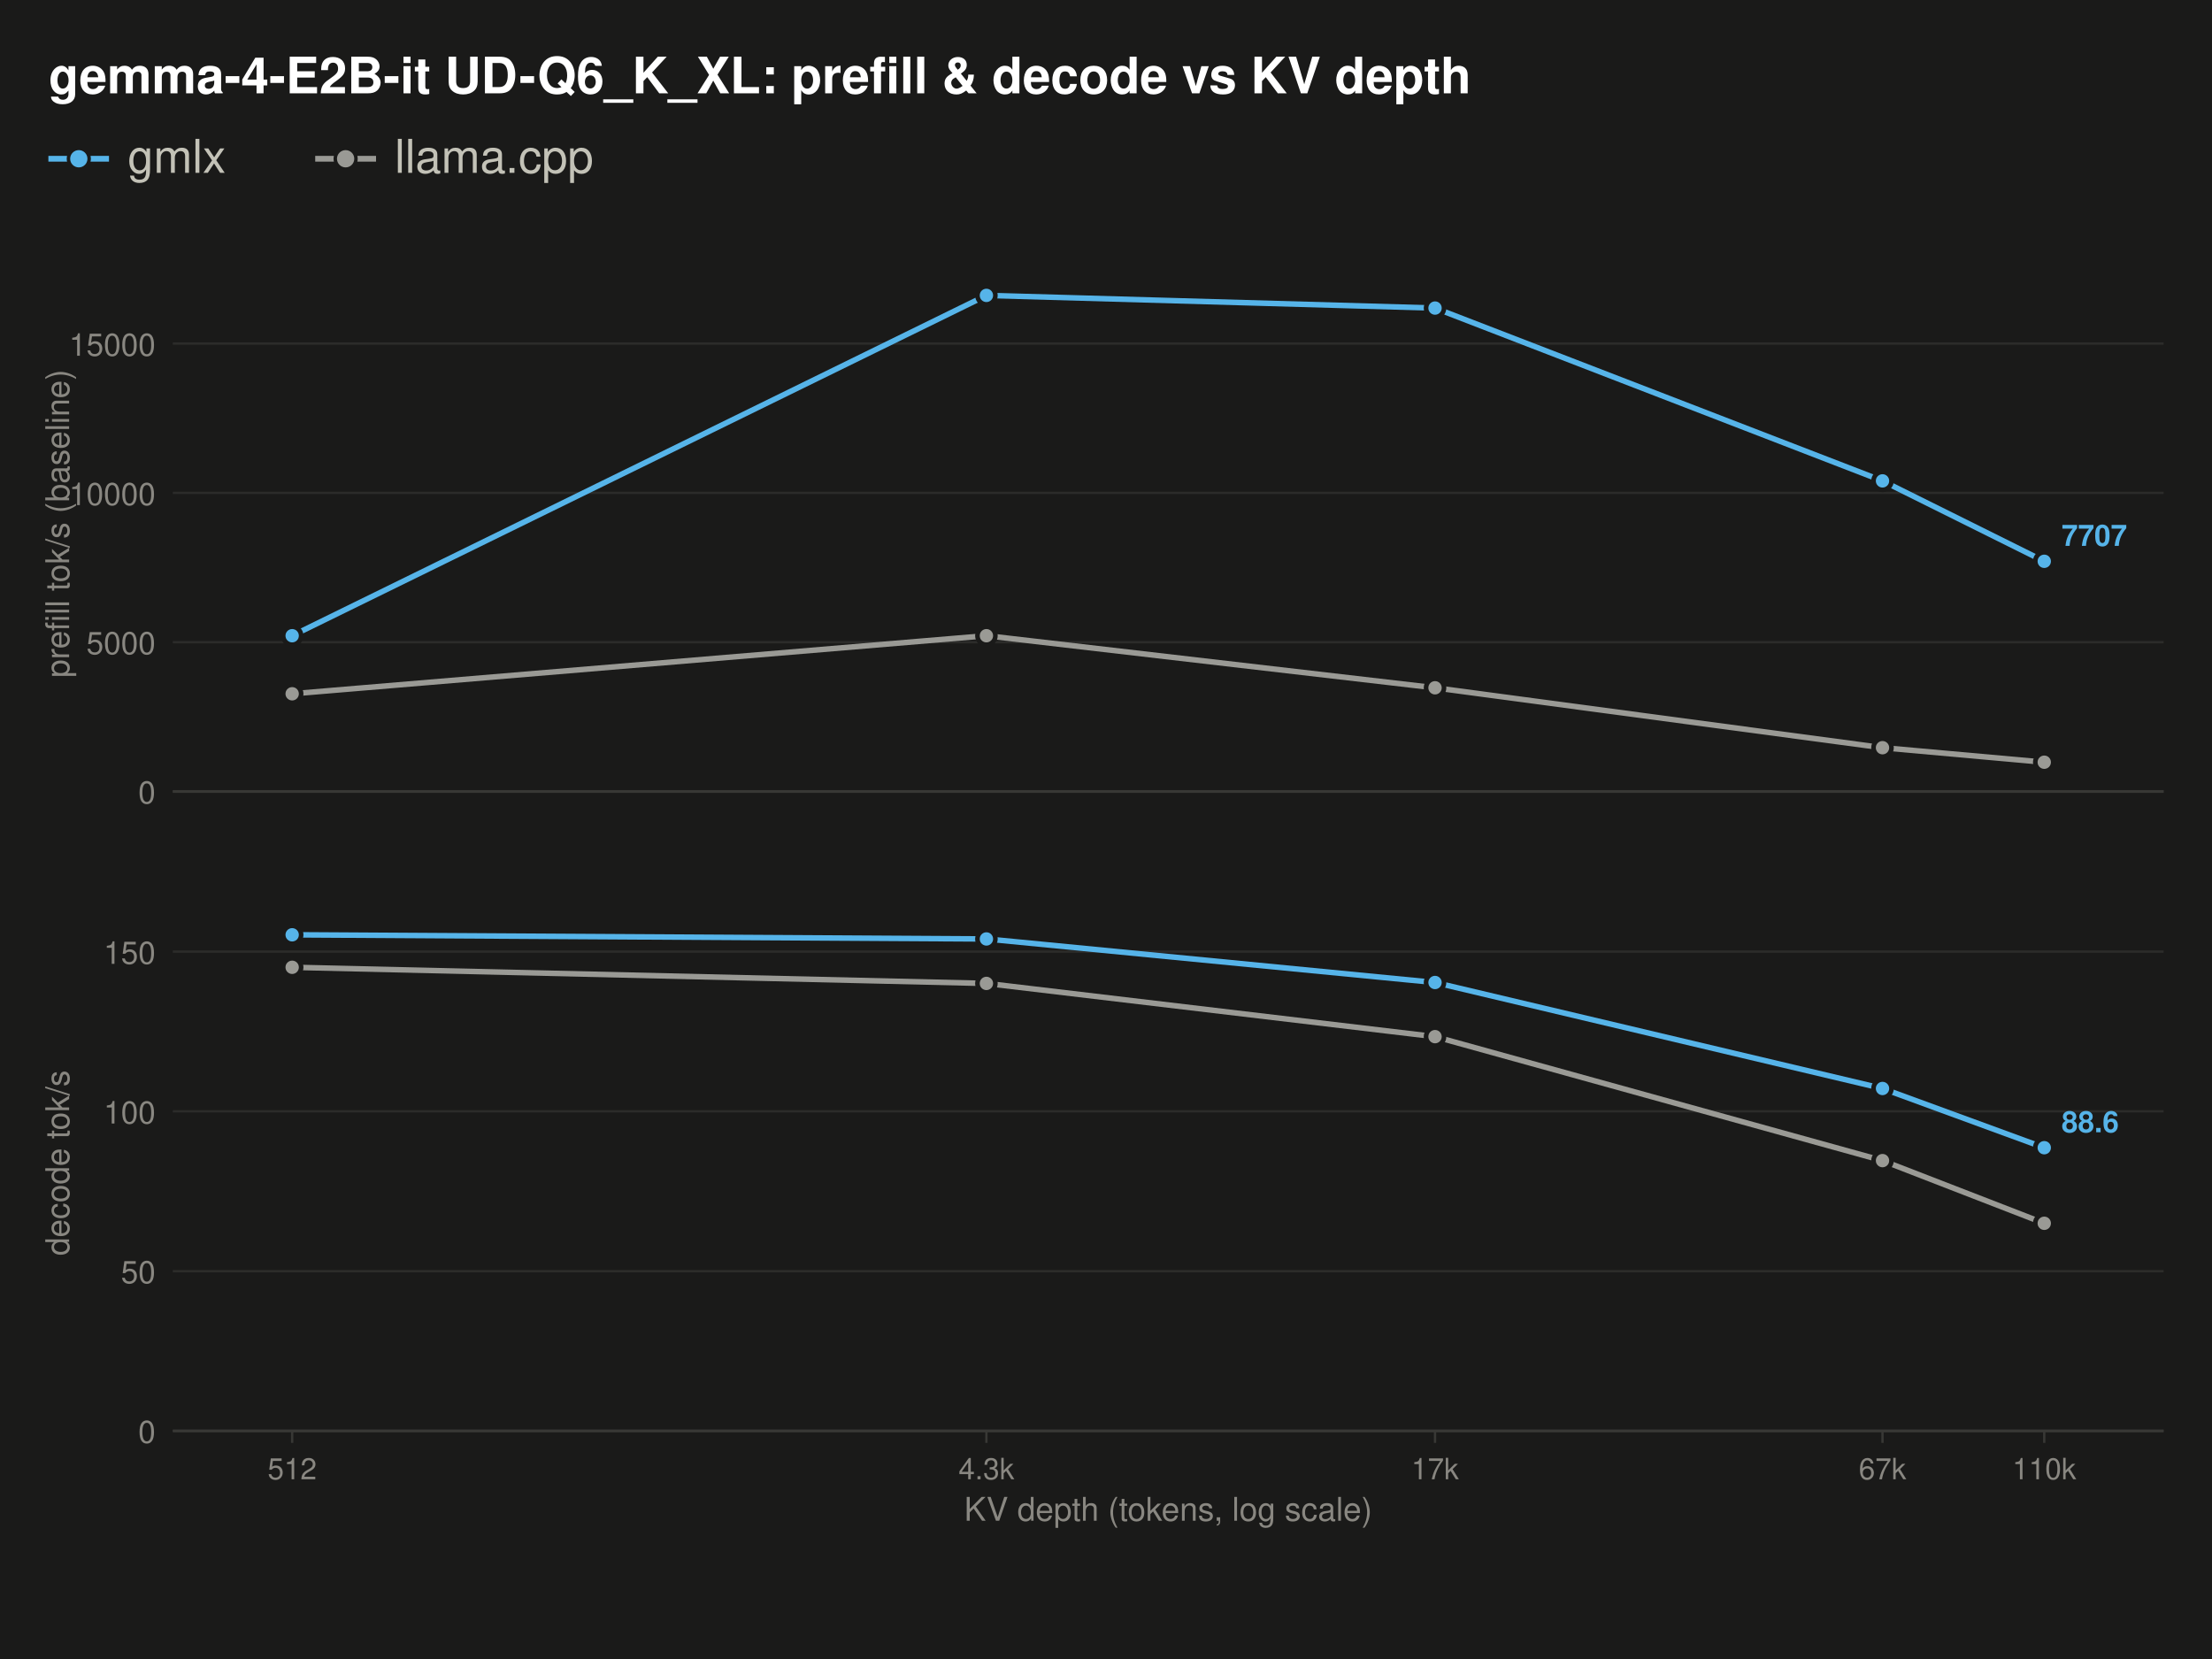
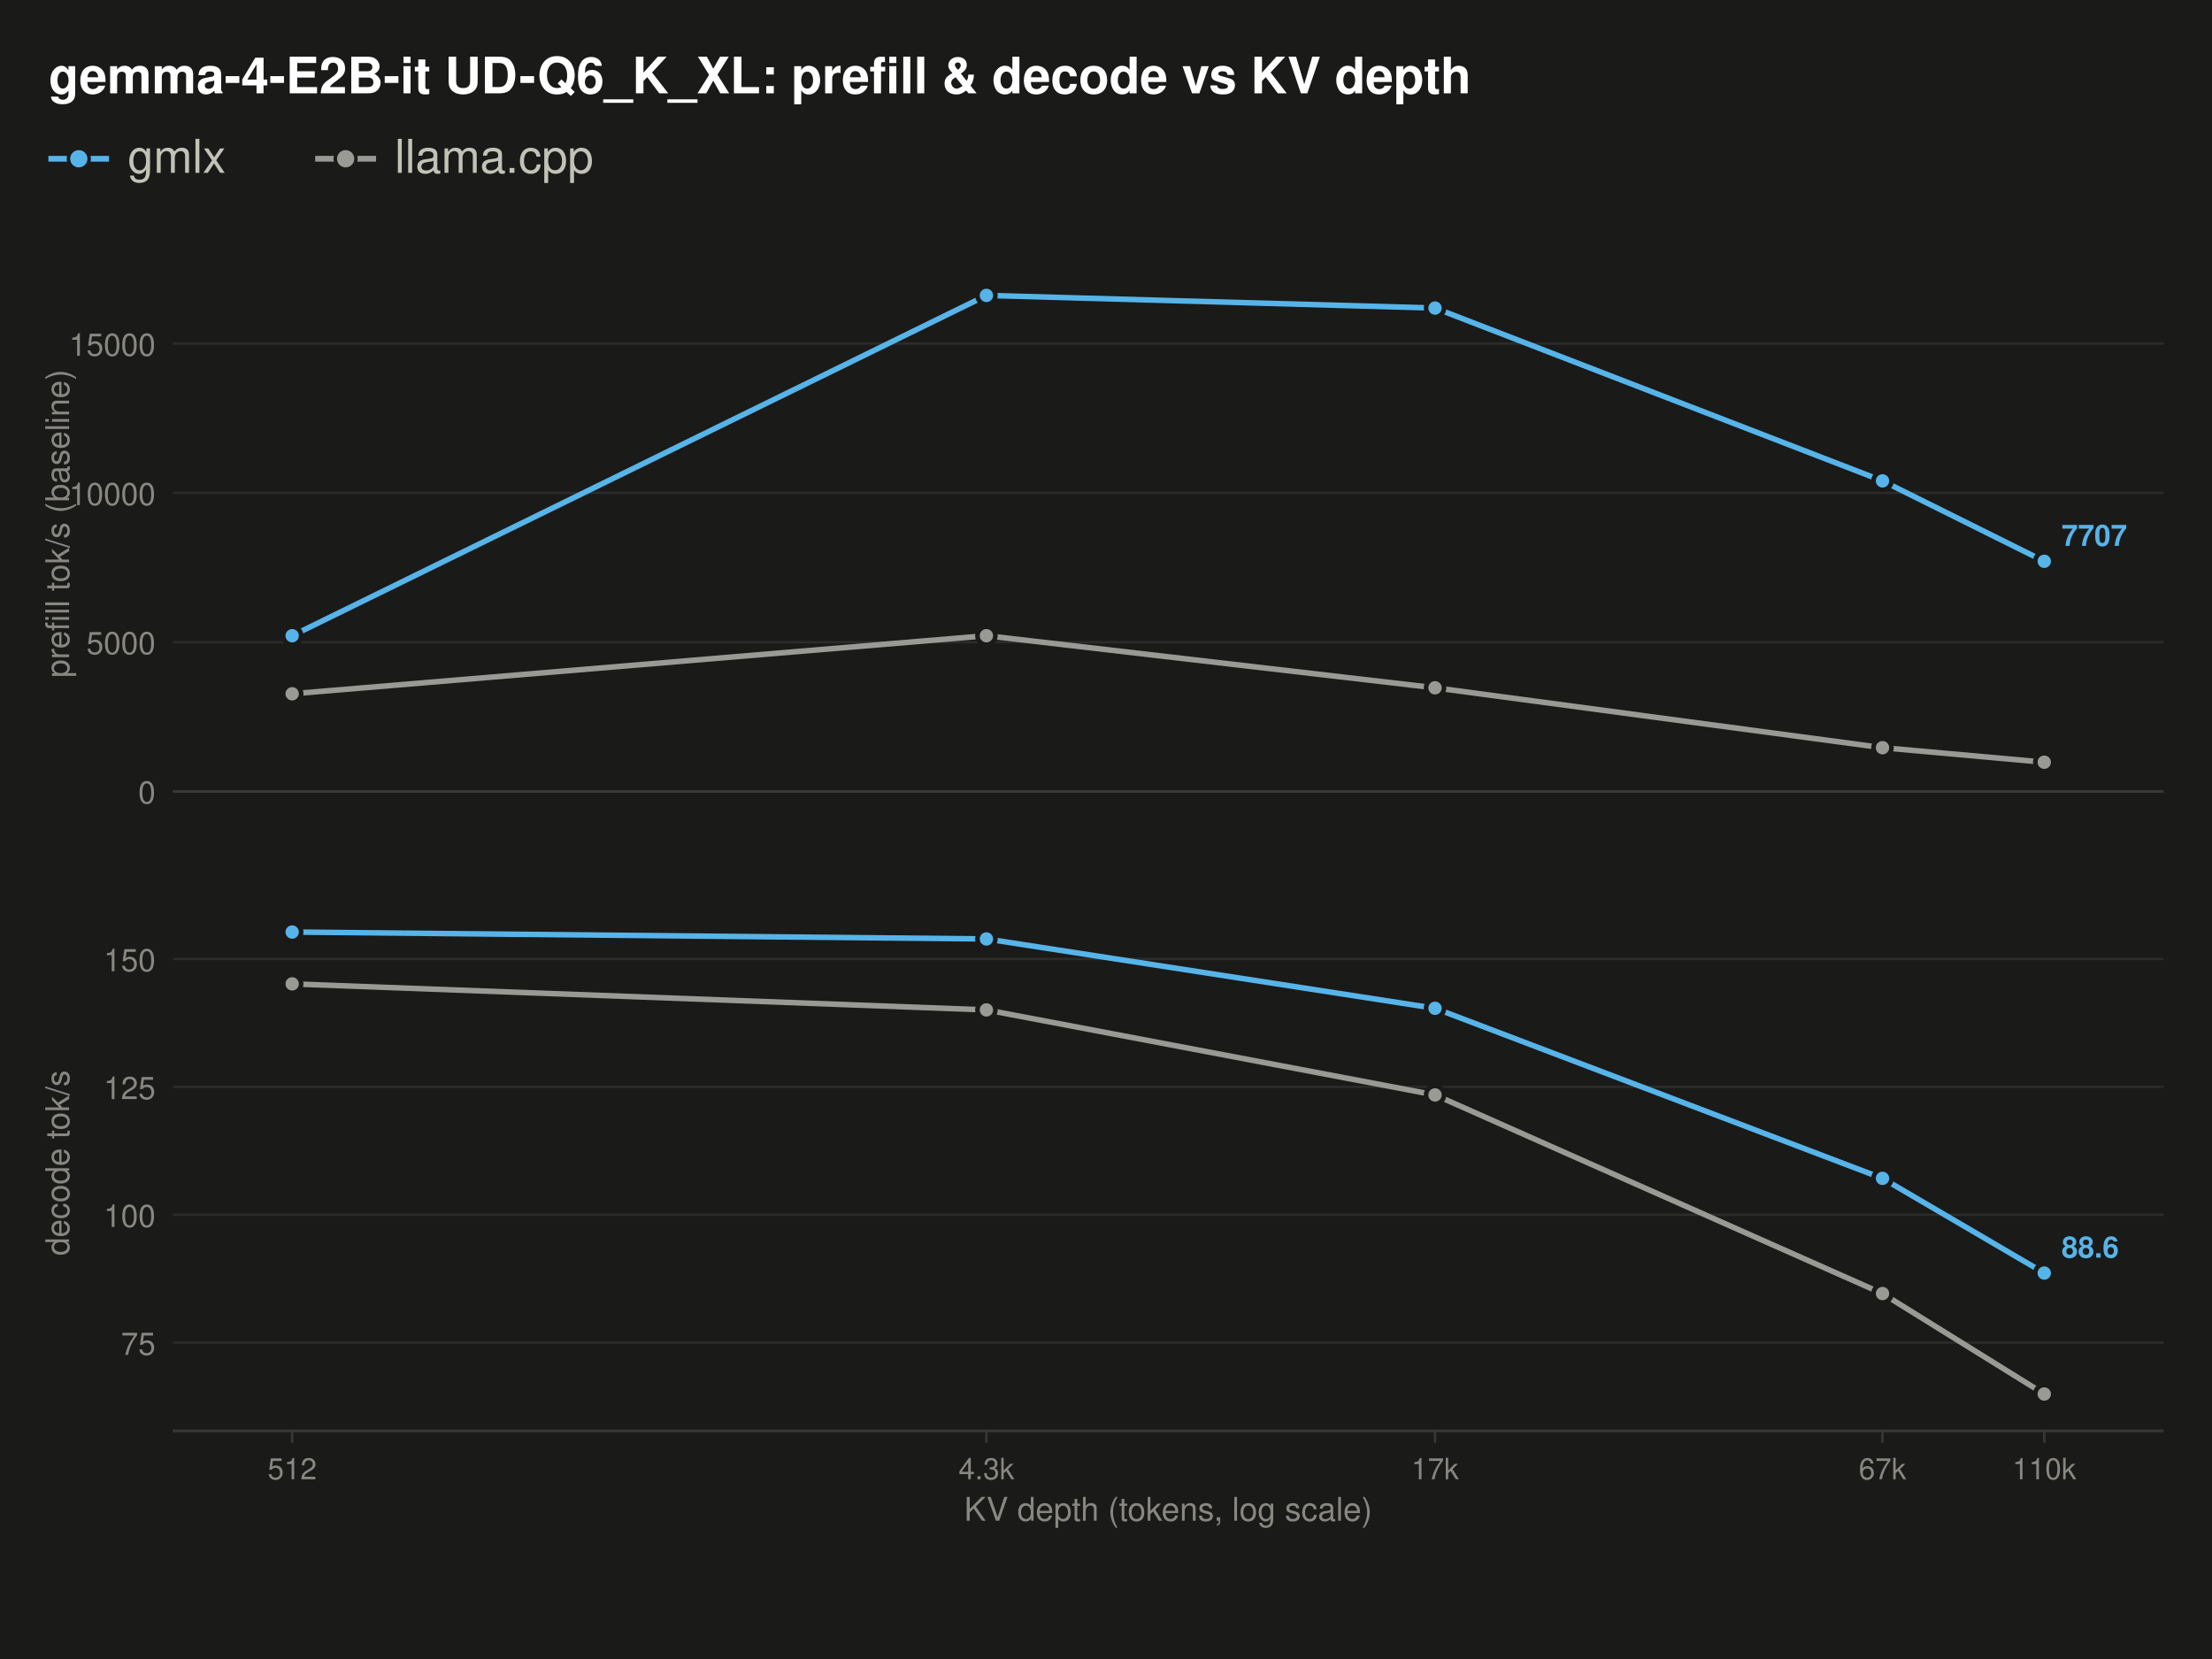
<svg xmlns="http://www.w3.org/2000/svg" width="960" height="720" viewBox="0 0 960 720" font-family="system-ui, -apple-system, 'Segoe UI', Helvetica, Arial, sans-serif">
  <rect x="0" y="0" width="960" height="720" fill="#1a1a19" />
  <text x="21.0" y="40.5" font-size="21.8" fill="#ffffff" font-weight="600">gemma-4-E2B-it UD-Q6_K_XL: prefill &amp; decode vs KV depth</text>
  <line x1="21.0" y1="68.9" x2="47.3" y2="68.9" stroke="#56b4e9" stroke-width="2.5" />
  <circle cx="34.2" cy="68.9" r="4.5" fill="#56b4e9" stroke="#1a1a19" stroke-width="1.5" />
  <text x="55.4" y="75.0" font-size="20.2" fill="#c3c2b7">gmlx</text>
  <line x1="136.8" y1="68.9" x2="163.2" y2="68.9" stroke="#9a9a95" stroke-width="2.5" />
  <circle cx="150.0" cy="68.9" r="4.5" fill="#9a9a95" stroke="#1a1a19" stroke-width="1.5" />
  <text x="171.3" y="75.0" font-size="20.2" fill="#c3c2b7">llama.cpp</text>
  <line x1="75.0" y1="343.5" x2="939.0" y2="343.5" stroke="#2c2c2a" stroke-width="1.0" />
  <text x="67.5" y="348.7" font-size="13.5" fill="#898781" text-anchor="end" style="font-variant-numeric: tabular-nums">0</text>
  <line x1="75.0" y1="278.7" x2="939.0" y2="278.7" stroke="#2c2c2a" stroke-width="1.0" />
  <text x="67.5" y="283.9" font-size="13.5" fill="#898781" text-anchor="end" style="font-variant-numeric: tabular-nums">5000</text>
  <line x1="75.0" y1="213.9" x2="939.0" y2="213.9" stroke="#2c2c2a" stroke-width="1.0" />
  <text x="67.5" y="219.2" font-size="13.5" fill="#898781" text-anchor="end" style="font-variant-numeric: tabular-nums">10000</text>
  <line x1="75.0" y1="149.1" x2="939.0" y2="149.1" stroke="#2c2c2a" stroke-width="1.0" />
  <text x="67.5" y="154.4" font-size="13.5" fill="#898781" text-anchor="end" style="font-variant-numeric: tabular-nums">15000</text>
  <line x1="75.0" y1="343.5" x2="939.0" y2="343.5" stroke="#383835" stroke-width="1.2" />
  <line x1="126.8" y1="343.5" x2="126.8" y2="343.5" stroke="#383835" stroke-width="1.0" />
  <line x1="428.1" y1="343.5" x2="428.1" y2="343.5" stroke="#383835" stroke-width="1.0" />
  <line x1="622.8" y1="343.5" x2="622.8" y2="343.5" stroke="#383835" stroke-width="1.0" />
  <line x1="817.0" y1="343.5" x2="817.0" y2="343.5" stroke="#383835" stroke-width="1.0" />
  <line x1="887.2" y1="343.5" x2="887.2" y2="343.5" stroke="#383835" stroke-width="1.0" />
  <path d="M126.8,275.9 L428.1,128.2 L622.8,133.7 L817.0,208.7 L887.2,243.6" fill="none" stroke="#56b4e9" stroke-width="2.4" stroke-linejoin="round" stroke-linecap="round" />
  <circle cx="126.8" cy="275.9" r="3.9" fill="#56b4e9" stroke="#1a1a19" stroke-width="2.0" />
  <circle cx="428.1" cy="128.2" r="3.9" fill="#56b4e9" stroke="#1a1a19" stroke-width="2.0" />
  <circle cx="622.8" cy="133.7" r="3.9" fill="#56b4e9" stroke="#1a1a19" stroke-width="2.0" />
  <circle cx="817.0" cy="208.7" r="3.9" fill="#56b4e9" stroke="#1a1a19" stroke-width="2.0" />
  <circle cx="887.2" cy="243.6" r="3.9" fill="#56b4e9" stroke="#1a1a19" stroke-width="2.0" />
  <text x="894.7" y="236.9" font-size="12.8" fill="#56b4e9" font-weight="600" style="font-variant-numeric: tabular-nums">7707</text>
  <path d="M126.8,301.1 L428.1,275.9 L622.8,298.5 L817.0,324.5 L887.2,330.8" fill="none" stroke="#9a9a95" stroke-width="2.4" stroke-linejoin="round" stroke-linecap="round" />
  <circle cx="126.8" cy="301.1" r="3.9" fill="#9a9a95" stroke="#1a1a19" stroke-width="2.0" />
  <circle cx="428.1" cy="275.9" r="3.9" fill="#9a9a95" stroke="#1a1a19" stroke-width="2.0" />
  <circle cx="622.8" cy="298.5" r="3.9" fill="#9a9a95" stroke="#1a1a19" stroke-width="2.0" />
  <circle cx="817.0" cy="324.5" r="3.9" fill="#9a9a95" stroke="#1a1a19" stroke-width="2.0" />
  <circle cx="887.2" cy="330.8" r="3.9" fill="#9a9a95" stroke="#1a1a19" stroke-width="2.0" />
  <text x="30.0" y="227.2" font-size="14.2" fill="#898781" text-anchor="middle" transform="rotate(-90.0 30.0 227.2)">prefill tok/s (baseline)</text>
-   <line x1="75.0" y1="621.0" x2="939.0" y2="621.0" stroke="#2c2c2a" stroke-width="1.0" />
-   <text x="67.5" y="626.2" font-size="13.5" fill="#898781" text-anchor="end" style="font-variant-numeric: tabular-nums">0</text>
-   <line x1="75.0" y1="551.7" x2="939.0" y2="551.7" stroke="#2c2c2a" stroke-width="1.0" />
-   <text x="67.5" y="556.9" font-size="13.5" fill="#898781" text-anchor="end" style="font-variant-numeric: tabular-nums">50</text>
-   <line x1="75.0" y1="482.3" x2="939.0" y2="482.3" stroke="#2c2c2a" stroke-width="1.0" />
-   <text x="67.5" y="487.6" font-size="13.5" fill="#898781" text-anchor="end" style="font-variant-numeric: tabular-nums">100</text>
-   <line x1="75.0" y1="413.0" x2="939.0" y2="413.0" stroke="#2c2c2a" stroke-width="1.0" />
-   <text x="67.5" y="418.3" font-size="13.5" fill="#898781" text-anchor="end" style="font-variant-numeric: tabular-nums">150</text>
+   <line x1="75.0" y1="582.7" x2="939.0" y2="582.7" stroke="#2c2c2a" stroke-width="1.0" />
+   <text x="67.5" y="588.0" font-size="13.5" fill="#898781" text-anchor="end" style="font-variant-numeric: tabular-nums">75</text>
+   <line x1="75.0" y1="527.2" x2="939.0" y2="527.2" stroke="#2c2c2a" stroke-width="1.0" />
+   <text x="67.5" y="532.5" font-size="13.5" fill="#898781" text-anchor="end" style="font-variant-numeric: tabular-nums">100</text>
+   <line x1="75.0" y1="471.7" x2="939.0" y2="471.7" stroke="#2c2c2a" stroke-width="1.0" />
+   <text x="67.5" y="477.0" font-size="13.5" fill="#898781" text-anchor="end" style="font-variant-numeric: tabular-nums">125</text>
+   <line x1="75.0" y1="416.2" x2="939.0" y2="416.2" stroke="#2c2c2a" stroke-width="1.0" />
+   <text x="67.5" y="421.5" font-size="13.5" fill="#898781" text-anchor="end" style="font-variant-numeric: tabular-nums">150</text>
  <line x1="75.0" y1="621.0" x2="939.0" y2="621.0" stroke="#383835" stroke-width="1.2" />
  <line x1="126.8" y1="621.0" x2="126.8" y2="626.2" stroke="#383835" stroke-width="1.0" />
  <text x="126.8" y="642.0" font-size="12.8" fill="#898781" text-anchor="middle" style="font-variant-numeric: tabular-nums">512</text>
  <line x1="428.1" y1="621.0" x2="428.1" y2="626.2" stroke="#383835" stroke-width="1.0" />
  <text x="428.1" y="642.0" font-size="12.8" fill="#898781" text-anchor="middle" style="font-variant-numeric: tabular-nums">4.3k</text>
  <line x1="622.8" y1="621.0" x2="622.8" y2="626.2" stroke="#383835" stroke-width="1.0" />
  <text x="622.8" y="642.0" font-size="12.8" fill="#898781" text-anchor="middle" style="font-variant-numeric: tabular-nums">17k</text>
  <line x1="817.0" y1="621.0" x2="817.0" y2="626.2" stroke="#383835" stroke-width="1.0" />
  <text x="817.0" y="642.0" font-size="12.8" fill="#898781" text-anchor="middle" style="font-variant-numeric: tabular-nums">67k</text>
  <line x1="887.2" y1="621.0" x2="887.2" y2="626.2" stroke="#383835" stroke-width="1.0" />
  <text x="887.2" y="642.0" font-size="12.8" fill="#898781" text-anchor="middle" style="font-variant-numeric: tabular-nums">110k</text>
-   <path d="M126.8,405.7 L428.1,407.5 L622.8,426.4 L817.0,472.4 L887.2,498.1" fill="none" stroke="#56b4e9" stroke-width="2.4" stroke-linejoin="round" stroke-linecap="round" />
-   <circle cx="126.8" cy="405.7" r="3.9" fill="#56b4e9" stroke="#1a1a19" stroke-width="2.0" />
+   <path d="M126.8,404.5 L428.1,407.5 L622.8,437.6 L817.0,511.4 L887.2,552.5" fill="none" stroke="#56b4e9" stroke-width="2.4" stroke-linejoin="round" stroke-linecap="round" />
+   <circle cx="126.8" cy="404.5" r="3.9" fill="#56b4e9" stroke="#1a1a19" stroke-width="2.0" />
  <circle cx="428.1" cy="407.5" r="3.9" fill="#56b4e9" stroke="#1a1a19" stroke-width="2.0" />
-   <circle cx="622.8" cy="426.4" r="3.9" fill="#56b4e9" stroke="#1a1a19" stroke-width="2.0" />
-   <circle cx="817.0" cy="472.4" r="3.9" fill="#56b4e9" stroke="#1a1a19" stroke-width="2.0" />
-   <circle cx="887.2" cy="498.1" r="3.9" fill="#56b4e9" stroke="#1a1a19" stroke-width="2.0" />
-   <text x="894.7" y="491.4" font-size="12.8" fill="#56b4e9" font-weight="600" style="font-variant-numeric: tabular-nums">88.6</text>
-   <path d="M126.8,419.8 L428.1,426.8 L622.8,449.9 L817.0,503.7 L887.2,530.9" fill="none" stroke="#9a9a95" stroke-width="2.4" stroke-linejoin="round" stroke-linecap="round" />
-   <circle cx="126.8" cy="419.8" r="3.9" fill="#9a9a95" stroke="#1a1a19" stroke-width="2.0" />
-   <circle cx="428.1" cy="426.8" r="3.9" fill="#9a9a95" stroke="#1a1a19" stroke-width="2.0" />
-   <circle cx="622.8" cy="449.9" r="3.9" fill="#9a9a95" stroke="#1a1a19" stroke-width="2.0" />
-   <circle cx="817.0" cy="503.7" r="3.9" fill="#9a9a95" stroke="#1a1a19" stroke-width="2.0" />
-   <circle cx="887.2" cy="530.9" r="3.9" fill="#9a9a95" stroke="#1a1a19" stroke-width="2.0" />
+   <circle cx="622.8" cy="437.6" r="3.9" fill="#56b4e9" stroke="#1a1a19" stroke-width="2.0" />
+   <circle cx="817.0" cy="511.4" r="3.9" fill="#56b4e9" stroke="#1a1a19" stroke-width="2.0" />
+   <circle cx="887.2" cy="552.5" r="3.9" fill="#56b4e9" stroke="#1a1a19" stroke-width="2.0" />
+   <text x="894.7" y="545.8" font-size="12.8" fill="#56b4e9" font-weight="600" style="font-variant-numeric: tabular-nums">88.6</text>
+   <path d="M126.8,427.0 L428.1,438.3 L622.8,475.2 L817.0,561.4 L887.2,605.0" fill="none" stroke="#9a9a95" stroke-width="2.4" stroke-linejoin="round" stroke-linecap="round" />
+   <circle cx="126.8" cy="427.0" r="3.9" fill="#9a9a95" stroke="#1a1a19" stroke-width="2.0" />
+   <circle cx="428.1" cy="438.3" r="3.9" fill="#9a9a95" stroke="#1a1a19" stroke-width="2.0" />
+   <circle cx="622.8" cy="475.2" r="3.9" fill="#9a9a95" stroke="#1a1a19" stroke-width="2.0" />
+   <circle cx="817.0" cy="561.4" r="3.9" fill="#9a9a95" stroke="#1a1a19" stroke-width="2.0" />
+   <circle cx="887.2" cy="605.0" r="3.9" fill="#9a9a95" stroke="#1a1a19" stroke-width="2.0" />
  <text x="30.0" y="504.7" font-size="14.2" fill="#898781" text-anchor="middle" transform="rotate(-90.0 30.0 504.7)">decode tok/s</text>
  <text x="507.0" y="660.0" font-size="14.2" fill="#898781" text-anchor="middle">KV depth (tokens, log scale)</text>
</svg>
